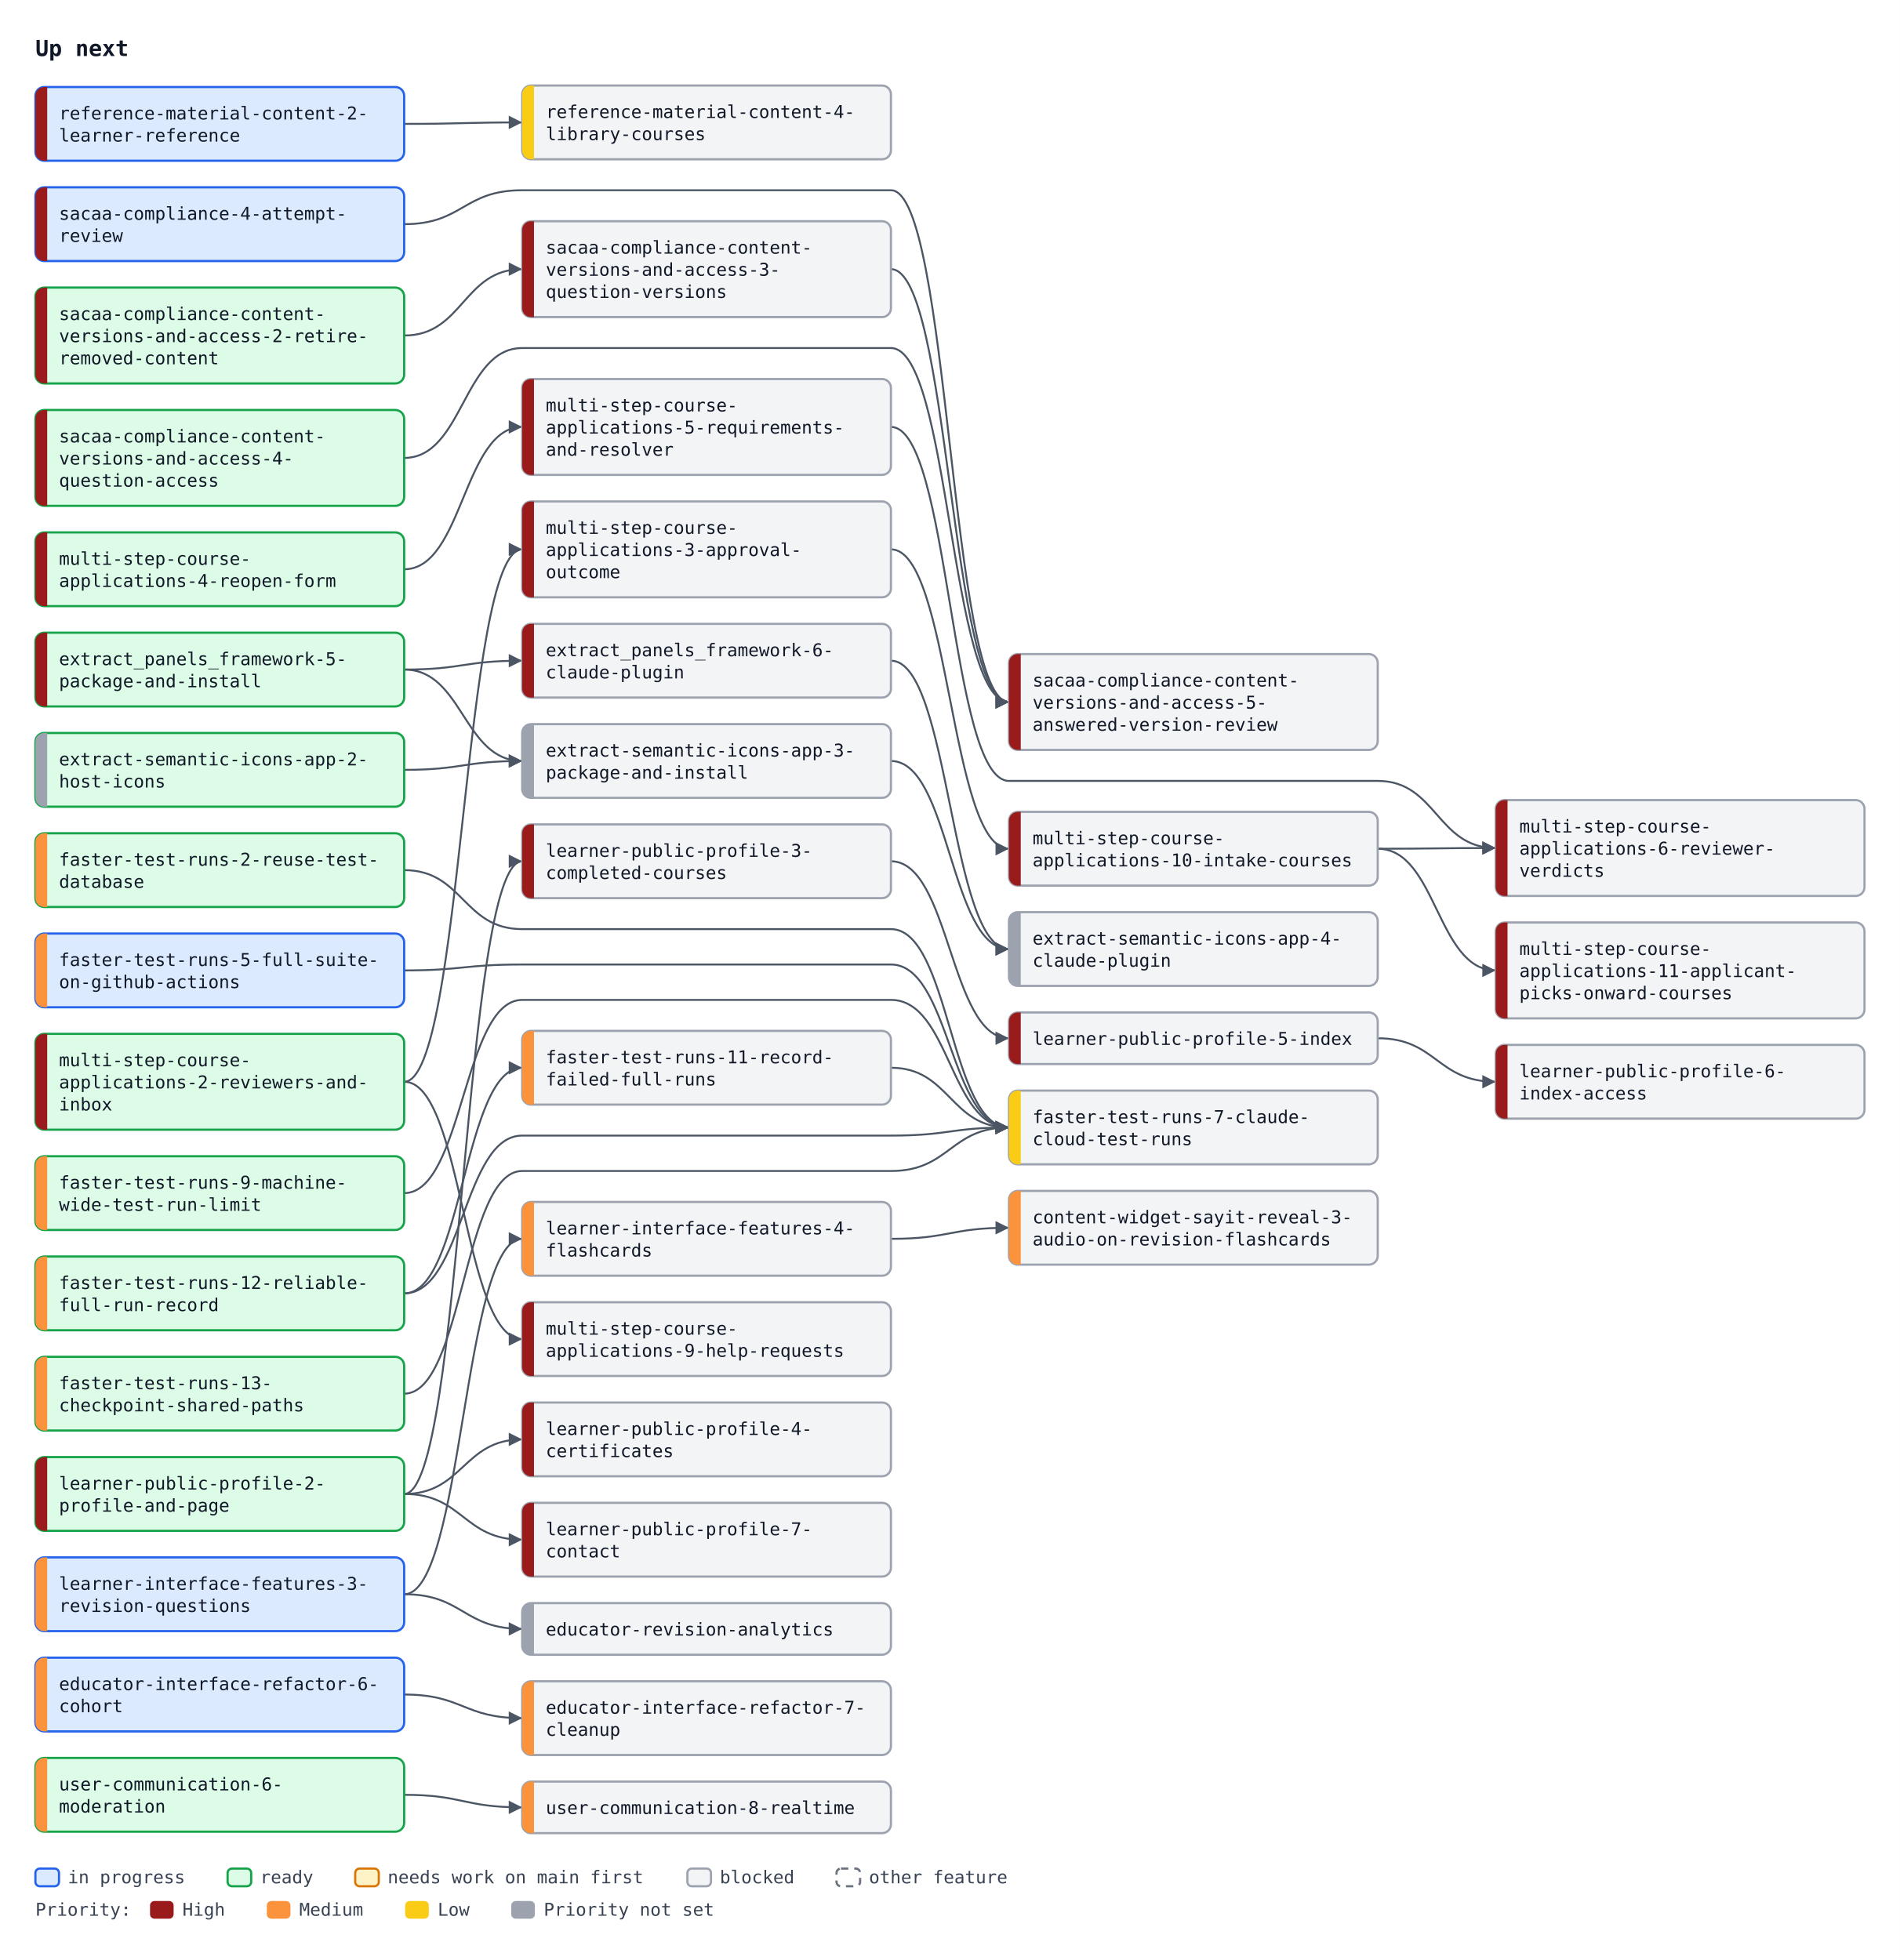
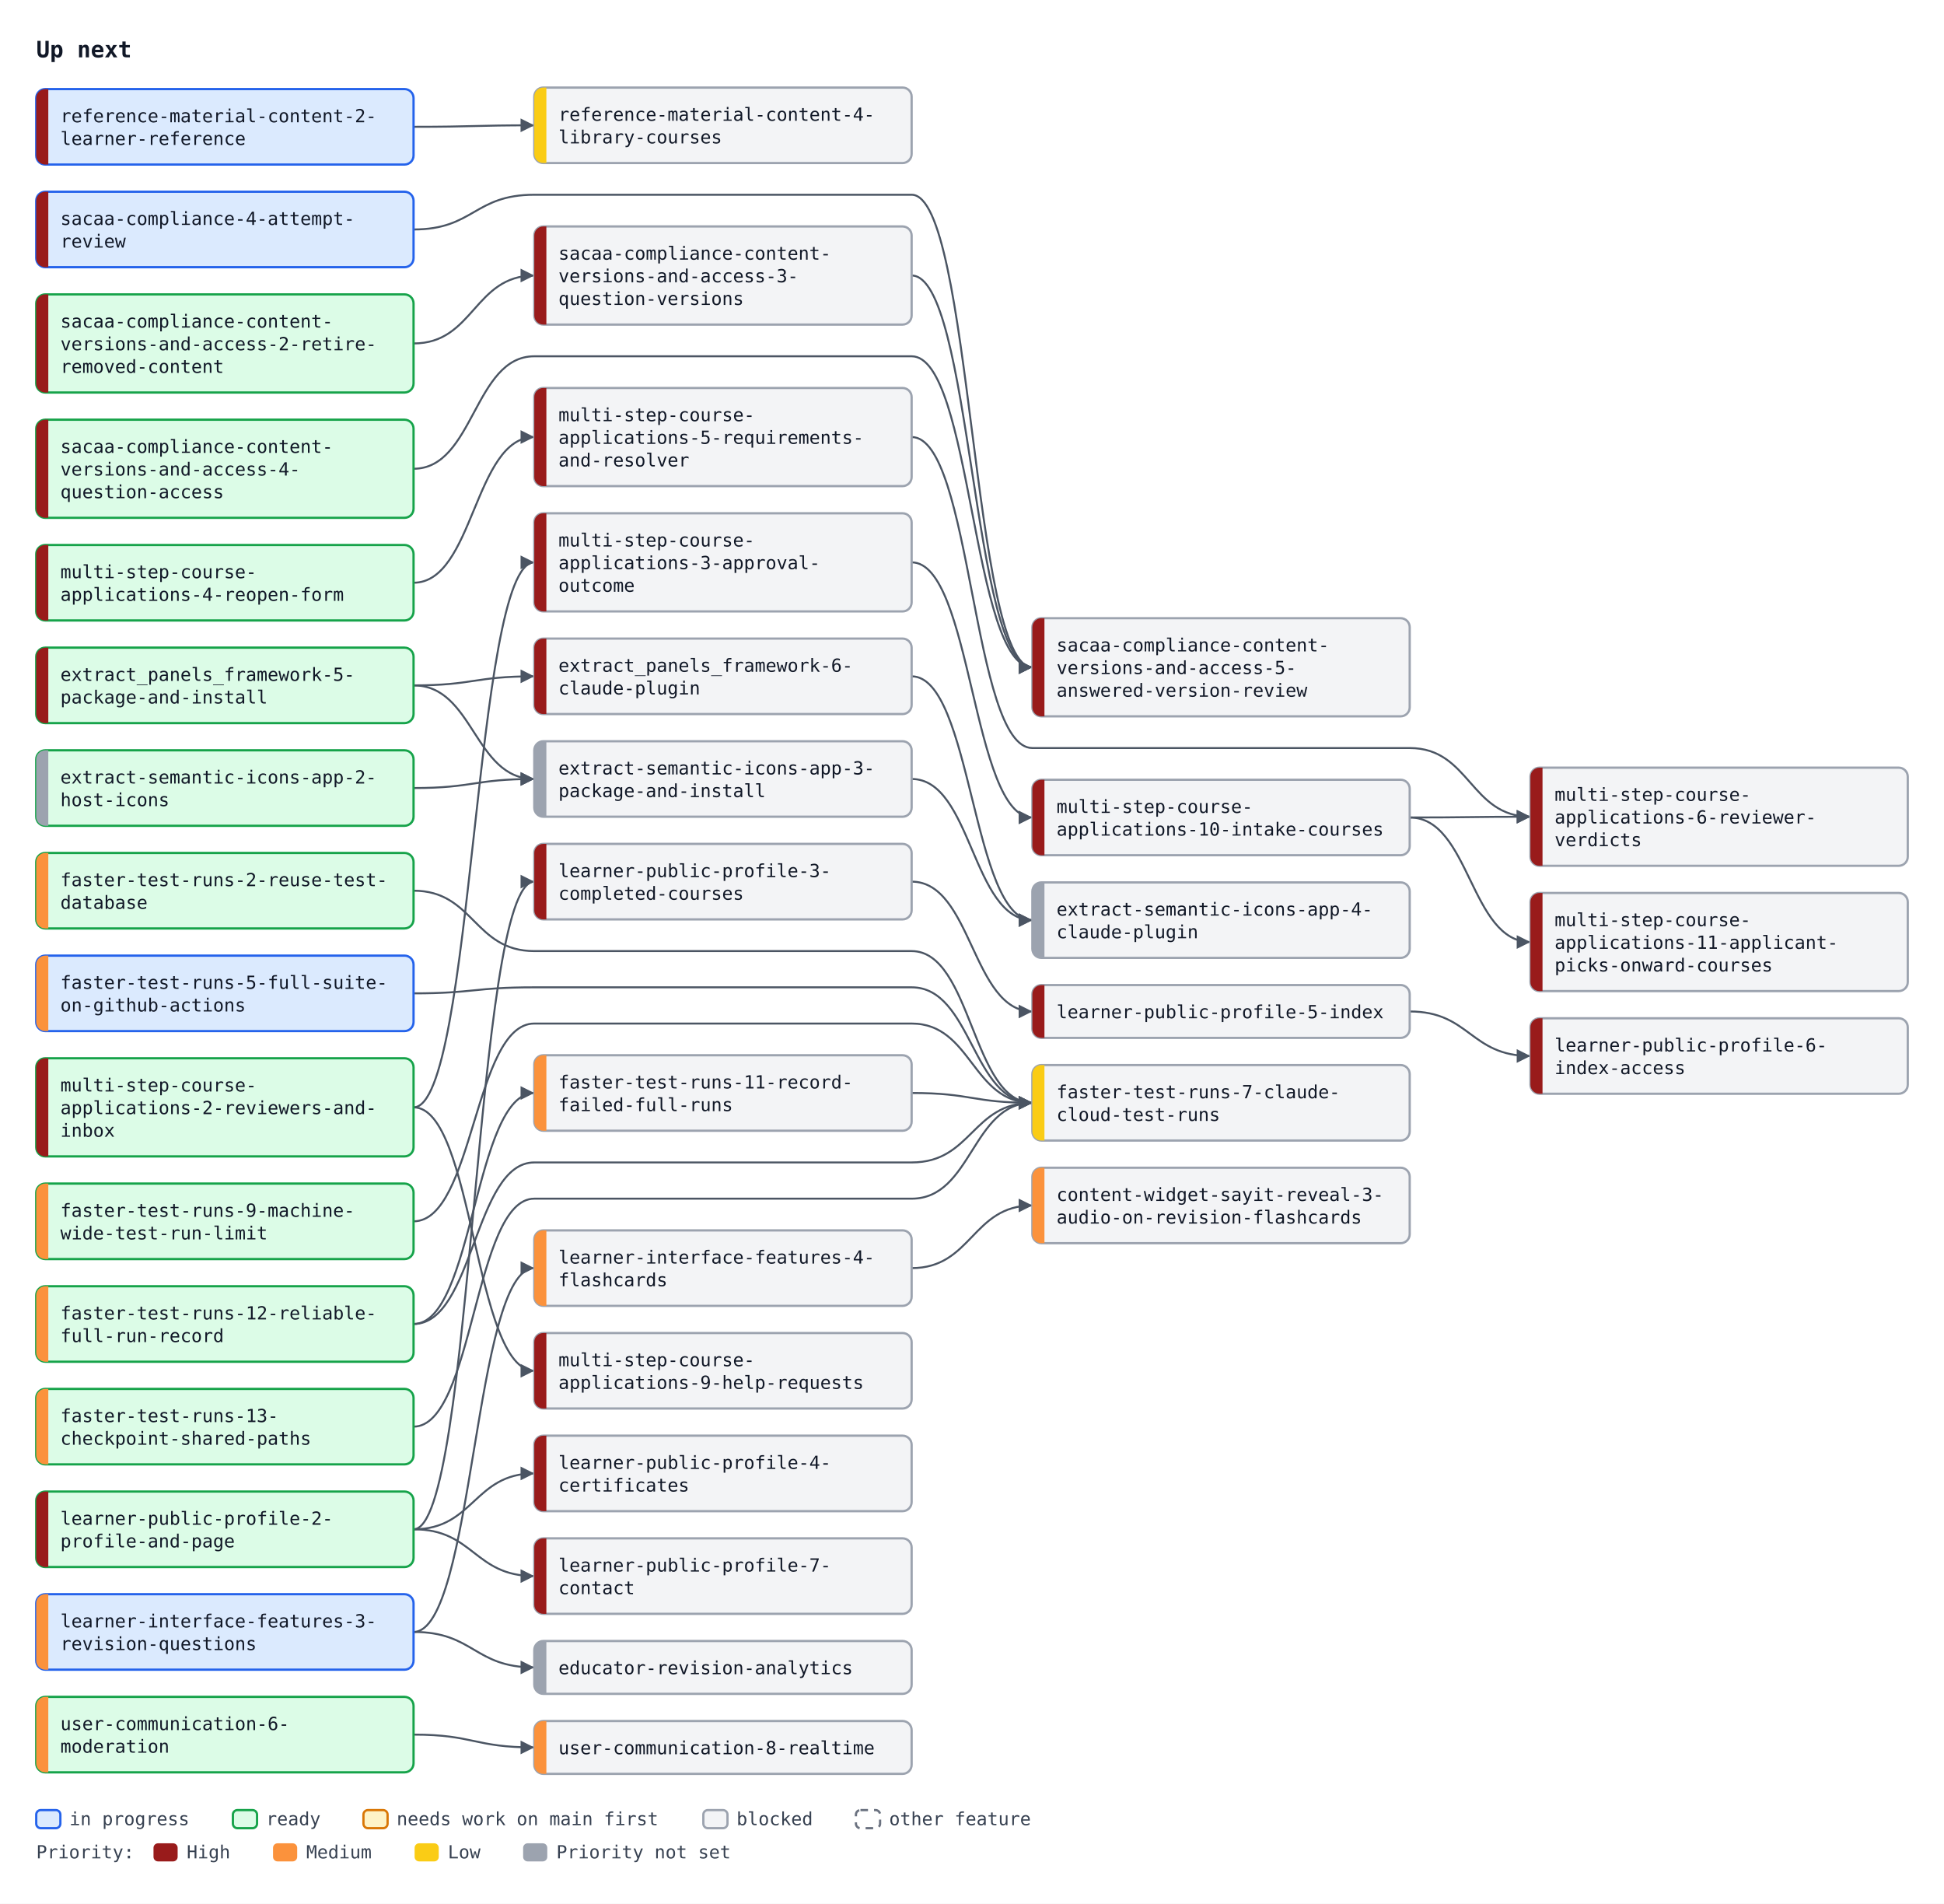
- <svg xmlns="http://www.w3.org/2000/svg" width="1288" height="1329" viewBox="0 0 1288 1329" font-family="ui-monospace, SFMono-Regular, Menlo, Consolas, monospace" font-size="12">
+ <svg xmlns="http://www.w3.org/2000/svg" width="1288" height="1261" viewBox="0 0 1288 1261" font-family="ui-monospace, SFMono-Regular, Menlo, Consolas, monospace" font-size="12">
  <defs>
    <marker id="arrow" viewBox="0 0 10 10" refX="10" refY="5" markerWidth="7" markerHeight="7" orient="auto-start-reverse">
      <path d="M0,0 L10,5 L0,10 z" fill="#4b5563" />
    </marker>
  </defs>
-   <rect width="1288" height="1329" fill="#ffffff" />
+   <rect width="1288" height="1261" fill="#ffffff" />
  <text x="24" y="38" font-size="15" font-weight="bold" fill="#111827">Up next</text>
  <path d="M274.0,84.0 C314.0,84.0 314.0,83.0 354.0,83.0" fill="none" stroke="#4b5563" stroke-width="1.3" marker-end="url(#arrow)" />
  <path d="M274.0,227.5 C314.0,227.5 314.0,182.5 354.0,182.5" fill="none" stroke="#4b5563" stroke-width="1.3" marker-end="url(#arrow)" />
-   <path d="M274.0,152.0 C314.0,152.0 314.0,129.0 354.0,129.0 L604.0,129.0 C644.0,129.0 644.0,476.0 684.0,476.0" fill="none" stroke="#4b5563" stroke-width="1.3" marker-end="url(#arrow)" />
-   <path d="M604.0,182.5 C644.0,182.5 644.0,476.0 684.0,476.0" fill="none" stroke="#4b5563" stroke-width="1.3" marker-end="url(#arrow)" />
-   <path d="M274.0,310.5 C314.0,310.5 314.0,236.0 354.0,236.0 L604.0,236.0 C644.0,236.0 644.0,476.0 684.0,476.0" fill="none" stroke="#4b5563" stroke-width="1.3" marker-end="url(#arrow)" />
+   <path d="M274.0,152.0 C314.0,152.0 314.0,129.0 354.0,129.0 L604.0,129.0 C644.0,129.0 644.0,442.0 684.0,442.0" fill="none" stroke="#4b5563" stroke-width="1.3" marker-end="url(#arrow)" />
+   <path d="M604.0,182.5 C644.0,182.5 644.0,442.0 684.0,442.0" fill="none" stroke="#4b5563" stroke-width="1.3" marker-end="url(#arrow)" />
+   <path d="M274.0,310.5 C314.0,310.5 314.0,236.0 354.0,236.0 L604.0,236.0 C644.0,236.0 644.0,442.0 684.0,442.0" fill="none" stroke="#4b5563" stroke-width="1.3" marker-end="url(#arrow)" />
  <path d="M274.0,454.0 C314.0,454.0 314.0,448.0 354.0,448.0" fill="none" stroke="#4b5563" stroke-width="1.3" marker-end="url(#arrow)" />
  <path d="M274.0,1013.0 C314.0,1013.0 314.0,584.0 354.0,584.0" fill="none" stroke="#4b5563" stroke-width="1.3" marker-end="url(#arrow)" />
  <path d="M274.0,1013.0 C314.0,1013.0 314.0,976.0 354.0,976.0" fill="none" stroke="#4b5563" stroke-width="1.3" marker-end="url(#arrow)" />
-   <path d="M604.0,584.0 C644.0,584.0 644.0,704.0 684.0,704.0" fill="none" stroke="#4b5563" stroke-width="1.3" marker-end="url(#arrow)" />
-   <path d="M934.0,704.0 C974.0,704.0 974.0,733.5 1014.0,733.5" fill="none" stroke="#4b5563" stroke-width="1.3" marker-end="url(#arrow)" />
+   <path d="M604.0,584.0 C644.0,584.0 644.0,670.0 684.0,670.0" fill="none" stroke="#4b5563" stroke-width="1.3" marker-end="url(#arrow)" />
+   <path d="M934.0,670.0 C974.0,670.0 974.0,699.5 1014.0,699.5" fill="none" stroke="#4b5563" stroke-width="1.3" marker-end="url(#arrow)" />
  <path d="M274.0,1013.0 C314.0,1013.0 314.0,1044.0 354.0,1044.0" fill="none" stroke="#4b5563" stroke-width="1.3" marker-end="url(#arrow)" />
  <path d="M274.0,733.5 C314.0,733.5 314.0,372.5 354.0,372.5" fill="none" stroke="#4b5563" stroke-width="1.3" marker-end="url(#arrow)" />
  <path d="M274.0,386.0 C314.0,386.0 314.0,289.5 354.0,289.5" fill="none" stroke="#4b5563" stroke-width="1.3" marker-end="url(#arrow)" />
-   <path d="M604.0,289.5 C644.0,289.5 644.0,529.5 684.0,529.5 L934.0,529.5 C974.0,529.5 974.0,575.0 1014.0,575.0" fill="none" stroke="#4b5563" stroke-width="1.3" marker-end="url(#arrow)" />
-   <path d="M934.0,575.5 C974.0,575.5 974.0,575.0 1014.0,575.0" fill="none" stroke="#4b5563" stroke-width="1.3" marker-end="url(#arrow)" />
+   <path d="M604.0,289.5 C644.0,289.5 644.0,495.5 684.0,495.5 L934.0,495.5 C974.0,495.5 974.0,541.0 1014.0,541.0" fill="none" stroke="#4b5563" stroke-width="1.3" marker-end="url(#arrow)" />
+   <path d="M934.0,541.5 C974.0,541.5 974.0,541.0 1014.0,541.0" fill="none" stroke="#4b5563" stroke-width="1.3" marker-end="url(#arrow)" />
  <path d="M274.0,733.5 C314.0,733.5 314.0,908.0 354.0,908.0" fill="none" stroke="#4b5563" stroke-width="1.3" marker-end="url(#arrow)" />
-   <path d="M604.0,372.5 C644.0,372.5 644.0,575.5 684.0,575.5" fill="none" stroke="#4b5563" stroke-width="1.3" marker-end="url(#arrow)" />
-   <path d="M934.0,575.5 C974.0,575.5 974.0,658.0 1014.0,658.0" fill="none" stroke="#4b5563" stroke-width="1.3" marker-end="url(#arrow)" />
-   <path d="M274.0,590.0 C314.0,590.0 314.0,630.0 354.0,630.0 L604.0,630.0 C644.0,630.0 644.0,764.5 684.0,764.5" fill="none" stroke="#4b5563" stroke-width="1.3" marker-end="url(#arrow)" />
-   <path d="M274.0,658.0 C314.0,658.0 314.0,654.0 354.0,654.0 L604.0,654.0 C644.0,654.0 644.0,764.5 684.0,764.5" fill="none" stroke="#4b5563" stroke-width="1.3" marker-end="url(#arrow)" />
-   <path d="M274.0,809.0 C314.0,809.0 314.0,678.0 354.0,678.0 L604.0,678.0 C644.0,678.0 644.0,764.5 684.0,764.5" fill="none" stroke="#4b5563" stroke-width="1.3" marker-end="url(#arrow)" />
-   <path d="M604.0,724.0 C644.0,724.0 644.0,764.5 684.0,764.5" fill="none" stroke="#4b5563" stroke-width="1.3" marker-end="url(#arrow)" />
-   <path d="M274.0,877.0 C314.0,877.0 314.0,770.0 354.0,770.0 L604.0,770.0 C644.0,770.0 644.0,764.5 684.0,764.5" fill="none" stroke="#4b5563" stroke-width="1.3" marker-end="url(#arrow)" />
-   <path d="M274.0,945.0 C314.0,945.0 314.0,794.0 354.0,794.0 L604.0,794.0 C644.0,794.0 644.0,764.5 684.0,764.5" fill="none" stroke="#4b5563" stroke-width="1.3" marker-end="url(#arrow)" />
+   <path d="M604.0,372.5 C644.0,372.5 644.0,541.5 684.0,541.5" fill="none" stroke="#4b5563" stroke-width="1.3" marker-end="url(#arrow)" />
+   <path d="M934.0,541.5 C974.0,541.5 974.0,624.0 1014.0,624.0" fill="none" stroke="#4b5563" stroke-width="1.3" marker-end="url(#arrow)" />
+   <path d="M274.0,590.0 C314.0,590.0 314.0,630.0 354.0,630.0 L604.0,630.0 C644.0,630.0 644.0,730.5 684.0,730.5" fill="none" stroke="#4b5563" stroke-width="1.3" marker-end="url(#arrow)" />
+   <path d="M274.0,658.0 C314.0,658.0 314.0,654.0 354.0,654.0 L604.0,654.0 C644.0,654.0 644.0,730.5 684.0,730.5" fill="none" stroke="#4b5563" stroke-width="1.3" marker-end="url(#arrow)" />
+   <path d="M274.0,809.0 C314.0,809.0 314.0,678.0 354.0,678.0 L604.0,678.0 C644.0,678.0 644.0,730.5 684.0,730.5" fill="none" stroke="#4b5563" stroke-width="1.3" marker-end="url(#arrow)" />
+   <path d="M604.0,724.0 C644.0,724.0 644.0,730.5 684.0,730.5" fill="none" stroke="#4b5563" stroke-width="1.3" marker-end="url(#arrow)" />
+   <path d="M274.0,877.0 C314.0,877.0 314.0,770.0 354.0,770.0 L604.0,770.0 C644.0,770.0 644.0,730.5 684.0,730.5" fill="none" stroke="#4b5563" stroke-width="1.3" marker-end="url(#arrow)" />
+   <path d="M274.0,945.0 C314.0,945.0 314.0,794.0 354.0,794.0 L604.0,794.0 C644.0,794.0 644.0,730.5 684.0,730.5" fill="none" stroke="#4b5563" stroke-width="1.3" marker-end="url(#arrow)" />
  <path d="M274.0,877.0 C314.0,877.0 314.0,724.0 354.0,724.0" fill="none" stroke="#4b5563" stroke-width="1.3" marker-end="url(#arrow)" />
-   <path d="M274.0,1149.0 C314.0,1149.0 314.0,1165.0 354.0,1165.0" fill="none" stroke="#4b5563" stroke-width="1.3" marker-end="url(#arrow)" />
  <path d="M274.0,1081.0 C314.0,1081.0 314.0,840.0 354.0,840.0" fill="none" stroke="#4b5563" stroke-width="1.3" marker-end="url(#arrow)" />
  <path d="M274.0,1081.0 C314.0,1081.0 314.0,1104.5 354.0,1104.5" fill="none" stroke="#4b5563" stroke-width="1.3" marker-end="url(#arrow)" />
-   <path d="M604.0,840.0 C644.0,840.0 644.0,832.5 684.0,832.5" fill="none" stroke="#4b5563" stroke-width="1.3" marker-end="url(#arrow)" />
-   <path d="M274.0,1217.0 C314.0,1217.0 314.0,1225.5 354.0,1225.5" fill="none" stroke="#4b5563" stroke-width="1.3" marker-end="url(#arrow)" />
+   <path d="M604.0,840.0 C644.0,840.0 644.0,798.5 684.0,798.5" fill="none" stroke="#4b5563" stroke-width="1.3" marker-end="url(#arrow)" />
+   <path d="M274.0,1149.0 C314.0,1149.0 314.0,1157.5 354.0,1157.5" fill="none" stroke="#4b5563" stroke-width="1.3" marker-end="url(#arrow)" />
  <path d="M274.0,522.0 C314.0,522.0 314.0,516.0 354.0,516.0" fill="none" stroke="#4b5563" stroke-width="1.3" marker-end="url(#arrow)" />
  <path d="M274.0,454.0 C314.0,454.0 314.0,516.0 354.0,516.0" fill="none" stroke="#4b5563" stroke-width="1.3" marker-end="url(#arrow)" />
-   <path d="M604.0,516.0 C644.0,516.0 644.0,643.5 684.0,643.5" fill="none" stroke="#4b5563" stroke-width="1.3" marker-end="url(#arrow)" />
-   <path d="M604.0,448.0 C644.0,448.0 644.0,643.5 684.0,643.5" fill="none" stroke="#4b5563" stroke-width="1.3" marker-end="url(#arrow)" />
+   <path d="M604.0,516.0 C644.0,516.0 644.0,609.5 684.0,609.5" fill="none" stroke="#4b5563" stroke-width="1.3" marker-end="url(#arrow)" />
+   <path d="M604.0,448.0 C644.0,448.0 644.0,609.5 684.0,609.5" fill="none" stroke="#4b5563" stroke-width="1.3" marker-end="url(#arrow)" />
  <rect x="24.0" y="59.0" width="250" height="50" rx="6" fill="#dbeafe" stroke="#2563eb" stroke-width="1.5" />
  <path d="M32.0,59.0 H30.0 A6,6 0 0 0 24.0,65.0 V103.0 A6,6 0 0 0 30.0,109.0 H32.0 Z" fill="#991b1b" />
  <text x="40.0" y="81.0" fill="#111827">reference-material-content-2-</text>
  <text x="40.0" y="96.0" fill="#111827">learner-reference</text>
  <rect x="354.0" y="58.0" width="250" height="50" rx="6" fill="#f3f4f6" stroke="#9ca3af" stroke-width="1.5" />
  <path d="M362.0,58.0 H360.0 A6,6 0 0 0 354.0,64.0 V102.0 A6,6 0 0 0 360.0,108.0 H362.0 Z" fill="#facc15" />
  <text x="370.0" y="80.0" fill="#111827">reference-material-content-4-</text>
  <text x="370.0" y="95.0" fill="#111827">library-courses</text>
  <rect x="24.0" y="127.0" width="250" height="50" rx="6" fill="#dbeafe" stroke="#2563eb" stroke-width="1.5" />
  <path d="M32.0,127.0 H30.0 A6,6 0 0 0 24.0,133.0 V171.0 A6,6 0 0 0 30.0,177.0 H32.0 Z" fill="#991b1b" />
  <text x="40.0" y="149.0" fill="#111827">sacaa-compliance-4-attempt-</text>
  <text x="40.0" y="164.0" fill="#111827">review</text>
  <rect x="24.0" y="195.0" width="250" height="65" rx="6" fill="#dcfce7" stroke="#16a34a" stroke-width="1.5" />
  <path d="M32.0,195.0 H30.0 A6,6 0 0 0 24.0,201.0 V254.0 A6,6 0 0 0 30.0,260.0 H32.0 Z" fill="#991b1b" />
  <text x="40.0" y="217.0" fill="#111827">sacaa-compliance-content-</text>
  <text x="40.0" y="232.0" fill="#111827">versions-and-access-2-retire-</text>
  <text x="40.0" y="247.0" fill="#111827">removed-content</text>
  <rect x="354.0" y="150.0" width="250" height="65" rx="6" fill="#f3f4f6" stroke="#9ca3af" stroke-width="1.5" />
  <path d="M362.0,150.0 H360.0 A6,6 0 0 0 354.0,156.0 V209.0 A6,6 0 0 0 360.0,215.0 H362.0 Z" fill="#991b1b" />
  <text x="370.0" y="172.0" fill="#111827">sacaa-compliance-content-</text>
  <text x="370.0" y="187.0" fill="#111827">versions-and-access-3-</text>
  <text x="370.0" y="202.0" fill="#111827">question-versions</text>
  <rect x="24.0" y="278.0" width="250" height="65" rx="6" fill="#dcfce7" stroke="#16a34a" stroke-width="1.5" />
  <path d="M32.0,278.0 H30.0 A6,6 0 0 0 24.0,284.0 V337.0 A6,6 0 0 0 30.0,343.0 H32.0 Z" fill="#991b1b" />
  <text x="40.0" y="300.0" fill="#111827">sacaa-compliance-content-</text>
  <text x="40.0" y="315.0" fill="#111827">versions-and-access-4-</text>
  <text x="40.0" y="330.0" fill="#111827">question-access</text>
-   <rect x="684.0" y="443.5" width="250" height="65" rx="6" fill="#f3f4f6" stroke="#9ca3af" stroke-width="1.5" />
-   <path d="M692.0,443.5 H690.0 A6,6 0 0 0 684.0,449.5 V502.5 A6,6 0 0 0 690.0,508.5 H692.0 Z" fill="#991b1b" />
-   <text x="700.0" y="465.5" fill="#111827">sacaa-compliance-content-</text>
-   <text x="700.0" y="480.5" fill="#111827">versions-and-access-5-</text>
-   <text x="700.0" y="495.5" fill="#111827">answered-version-review</text>
+   <rect x="684.0" y="409.5" width="250" height="65" rx="6" fill="#f3f4f6" stroke="#9ca3af" stroke-width="1.5" />
+   <path d="M692.0,409.5 H690.0 A6,6 0 0 0 684.0,415.5 V468.5 A6,6 0 0 0 690.0,474.5 H692.0 Z" fill="#991b1b" />
+   <text x="700.0" y="431.5" fill="#111827">sacaa-compliance-content-</text>
+   <text x="700.0" y="446.5" fill="#111827">versions-and-access-5-</text>
+   <text x="700.0" y="461.5" fill="#111827">answered-version-review</text>
  <rect x="24.0" y="429.0" width="250" height="50" rx="6" fill="#dcfce7" stroke="#16a34a" stroke-width="1.5" />
  <path d="M32.0,429.0 H30.0 A6,6 0 0 0 24.0,435.0 V473.0 A6,6 0 0 0 30.0,479.0 H32.0 Z" fill="#991b1b" />
  <text x="40.0" y="451.0" fill="#111827">extract_panels_framework-5-</text>
  <text x="40.0" y="466.0" fill="#111827">package-and-install</text>
  <rect x="354.0" y="423.0" width="250" height="50" rx="6" fill="#f3f4f6" stroke="#9ca3af" stroke-width="1.5" />
  <path d="M362.0,423.0 H360.0 A6,6 0 0 0 354.0,429.0 V467.0 A6,6 0 0 0 360.0,473.0 H362.0 Z" fill="#991b1b" />
  <text x="370.0" y="445.0" fill="#111827">extract_panels_framework-6-</text>
  <text x="370.0" y="460.0" fill="#111827">claude-plugin</text>
  <rect x="24.0" y="988.0" width="250" height="50" rx="6" fill="#dcfce7" stroke="#16a34a" stroke-width="1.5" />
  <path d="M32.0,988.0 H30.0 A6,6 0 0 0 24.0,994.0 V1032.0 A6,6 0 0 0 30.0,1038.0 H32.0 Z" fill="#991b1b" />
  <text x="40.0" y="1010.0" fill="#111827">learner-public-profile-2-</text>
  <text x="40.0" y="1025.0" fill="#111827">profile-and-page</text>
  <rect x="354.0" y="559.0" width="250" height="50" rx="6" fill="#f3f4f6" stroke="#9ca3af" stroke-width="1.5" />
  <path d="M362.0,559.0 H360.0 A6,6 0 0 0 354.0,565.0 V603.0 A6,6 0 0 0 360.0,609.0 H362.0 Z" fill="#991b1b" />
  <text x="370.0" y="581.0" fill="#111827">learner-public-profile-3-</text>
  <text x="370.0" y="596.0" fill="#111827">completed-courses</text>
  <rect x="354.0" y="951.0" width="250" height="50" rx="6" fill="#f3f4f6" stroke="#9ca3af" stroke-width="1.5" />
  <path d="M362.0,951.0 H360.0 A6,6 0 0 0 354.0,957.0 V995.0 A6,6 0 0 0 360.0,1001.0 H362.0 Z" fill="#991b1b" />
  <text x="370.0" y="973.0" fill="#111827">learner-public-profile-4-</text>
  <text x="370.0" y="988.0" fill="#111827">certificates</text>
-   <rect x="684.0" y="686.5" width="250" height="35" rx="6" fill="#f3f4f6" stroke="#9ca3af" stroke-width="1.5" />
-   <path d="M692.0,686.5 H690.0 A6,6 0 0 0 684.0,692.5 V715.5 A6,6 0 0 0 690.0,721.5 H692.0 Z" fill="#991b1b" />
-   <text x="700.0" y="708.5" fill="#111827">learner-public-profile-5-index</text>
-   <rect x="1014.0" y="708.5" width="250" height="50" rx="6" fill="#f3f4f6" stroke="#9ca3af" stroke-width="1.5" />
-   <path d="M1022.0,708.5 H1020.0 A6,6 0 0 0 1014.0,714.5 V752.5 A6,6 0 0 0 1020.0,758.5 H1022.0 Z" fill="#991b1b" />
-   <text x="1030.0" y="730.5" fill="#111827">learner-public-profile-6-</text>
-   <text x="1030.0" y="745.5" fill="#111827">index-access</text>
+   <rect x="684.0" y="652.5" width="250" height="35" rx="6" fill="#f3f4f6" stroke="#9ca3af" stroke-width="1.5" />
+   <path d="M692.0,652.5 H690.0 A6,6 0 0 0 684.0,658.5 V681.5 A6,6 0 0 0 690.0,687.5 H692.0 Z" fill="#991b1b" />
+   <text x="700.0" y="674.5" fill="#111827">learner-public-profile-5-index</text>
+   <rect x="1014.0" y="674.5" width="250" height="50" rx="6" fill="#f3f4f6" stroke="#9ca3af" stroke-width="1.5" />
+   <path d="M1022.0,674.5 H1020.0 A6,6 0 0 0 1014.0,680.5 V718.5 A6,6 0 0 0 1020.0,724.5 H1022.0 Z" fill="#991b1b" />
+   <text x="1030.0" y="696.5" fill="#111827">learner-public-profile-6-</text>
+   <text x="1030.0" y="711.5" fill="#111827">index-access</text>
  <rect x="354.0" y="1019.0" width="250" height="50" rx="6" fill="#f3f4f6" stroke="#9ca3af" stroke-width="1.5" />
  <path d="M362.0,1019.0 H360.0 A6,6 0 0 0 354.0,1025.0 V1063.0 A6,6 0 0 0 360.0,1069.0 H362.0 Z" fill="#991b1b" />
  <text x="370.0" y="1041.0" fill="#111827">learner-public-profile-7-</text>
  <text x="370.0" y="1056.0" fill="#111827">contact</text>
  <rect x="24.0" y="701.0" width="250" height="65" rx="6" fill="#dcfce7" stroke="#16a34a" stroke-width="1.5" />
  <path d="M32.0,701.0 H30.0 A6,6 0 0 0 24.0,707.0 V760.0 A6,6 0 0 0 30.0,766.0 H32.0 Z" fill="#991b1b" />
  <text x="40.0" y="723.0" fill="#111827">multi-step-course-</text>
  <text x="40.0" y="738.0" fill="#111827">applications-2-reviewers-and-</text>
  <text x="40.0" y="753.0" fill="#111827">inbox</text>
  <rect x="354.0" y="340.0" width="250" height="65" rx="6" fill="#f3f4f6" stroke="#9ca3af" stroke-width="1.5" />
  <path d="M362.0,340.0 H360.0 A6,6 0 0 0 354.0,346.0 V399.0 A6,6 0 0 0 360.0,405.0 H362.0 Z" fill="#991b1b" />
  <text x="370.0" y="362.0" fill="#111827">multi-step-course-</text>
  <text x="370.0" y="377.0" fill="#111827">applications-3-approval-</text>
  <text x="370.0" y="392.0" fill="#111827">outcome</text>
  <rect x="24.0" y="361.0" width="250" height="50" rx="6" fill="#dcfce7" stroke="#16a34a" stroke-width="1.5" />
  <path d="M32.0,361.0 H30.0 A6,6 0 0 0 24.0,367.0 V405.0 A6,6 0 0 0 30.0,411.0 H32.0 Z" fill="#991b1b" />
  <text x="40.0" y="383.0" fill="#111827">multi-step-course-</text>
  <text x="40.0" y="398.0" fill="#111827">applications-4-reopen-form</text>
  <rect x="354.0" y="257.0" width="250" height="65" rx="6" fill="#f3f4f6" stroke="#9ca3af" stroke-width="1.5" />
  <path d="M362.0,257.0 H360.0 A6,6 0 0 0 354.0,263.0 V316.0 A6,6 0 0 0 360.0,322.0 H362.0 Z" fill="#991b1b" />
  <text x="370.0" y="279.0" fill="#111827">multi-step-course-</text>
  <text x="370.0" y="294.0" fill="#111827">applications-5-requirements-</text>
  <text x="370.0" y="309.0" fill="#111827">and-resolver</text>
-   <rect x="1014.0" y="542.5" width="250" height="65" rx="6" fill="#f3f4f6" stroke="#9ca3af" stroke-width="1.5" />
-   <path d="M1022.0,542.5 H1020.0 A6,6 0 0 0 1014.0,548.5 V601.5 A6,6 0 0 0 1020.0,607.5 H1022.0 Z" fill="#991b1b" />
-   <text x="1030.0" y="564.5" fill="#111827">multi-step-course-</text>
-   <text x="1030.0" y="579.5" fill="#111827">applications-6-reviewer-</text>
-   <text x="1030.0" y="594.5" fill="#111827">verdicts</text>
+   <rect x="1014.0" y="508.5" width="250" height="65" rx="6" fill="#f3f4f6" stroke="#9ca3af" stroke-width="1.5" />
+   <path d="M1022.0,508.5 H1020.0 A6,6 0 0 0 1014.0,514.5 V567.5 A6,6 0 0 0 1020.0,573.5 H1022.0 Z" fill="#991b1b" />
+   <text x="1030.0" y="530.5" fill="#111827">multi-step-course-</text>
+   <text x="1030.0" y="545.5" fill="#111827">applications-6-reviewer-</text>
+   <text x="1030.0" y="560.5" fill="#111827">verdicts</text>
  <rect x="354.0" y="883.0" width="250" height="50" rx="6" fill="#f3f4f6" stroke="#9ca3af" stroke-width="1.5" />
  <path d="M362.0,883.0 H360.0 A6,6 0 0 0 354.0,889.0 V927.0 A6,6 0 0 0 360.0,933.0 H362.0 Z" fill="#991b1b" />
  <text x="370.0" y="905.0" fill="#111827">multi-step-course-</text>
  <text x="370.0" y="920.0" fill="#111827">applications-9-help-requests</text>
-   <rect x="684.0" y="550.5" width="250" height="50" rx="6" fill="#f3f4f6" stroke="#9ca3af" stroke-width="1.5" />
-   <path d="M692.0,550.5 H690.0 A6,6 0 0 0 684.0,556.5 V594.5 A6,6 0 0 0 690.0,600.5 H692.0 Z" fill="#991b1b" />
-   <text x="700.0" y="572.5" fill="#111827">multi-step-course-</text>
-   <text x="700.0" y="587.5" fill="#111827">applications-10-intake-courses</text>
-   <rect x="1014.0" y="625.5" width="250" height="65" rx="6" fill="#f3f4f6" stroke="#9ca3af" stroke-width="1.5" />
-   <path d="M1022.0,625.5 H1020.0 A6,6 0 0 0 1014.0,631.5 V684.5 A6,6 0 0 0 1020.0,690.5 H1022.0 Z" fill="#991b1b" />
-   <text x="1030.0" y="647.5" fill="#111827">multi-step-course-</text>
-   <text x="1030.0" y="662.5" fill="#111827">applications-11-applicant-</text>
-   <text x="1030.0" y="677.5" fill="#111827">picks-onward-courses</text>
+   <rect x="684.0" y="516.5" width="250" height="50" rx="6" fill="#f3f4f6" stroke="#9ca3af" stroke-width="1.5" />
+   <path d="M692.0,516.5 H690.0 A6,6 0 0 0 684.0,522.5 V560.5 A6,6 0 0 0 690.0,566.5 H692.0 Z" fill="#991b1b" />
+   <text x="700.0" y="538.5" fill="#111827">multi-step-course-</text>
+   <text x="700.0" y="553.5" fill="#111827">applications-10-intake-courses</text>
+   <rect x="1014.0" y="591.5" width="250" height="65" rx="6" fill="#f3f4f6" stroke="#9ca3af" stroke-width="1.5" />
+   <path d="M1022.0,591.5 H1020.0 A6,6 0 0 0 1014.0,597.5 V650.5 A6,6 0 0 0 1020.0,656.5 H1022.0 Z" fill="#991b1b" />
+   <text x="1030.0" y="613.5" fill="#111827">multi-step-course-</text>
+   <text x="1030.0" y="628.5" fill="#111827">applications-11-applicant-</text>
+   <text x="1030.0" y="643.5" fill="#111827">picks-onward-courses</text>
  <rect x="24.0" y="565.0" width="250" height="50" rx="6" fill="#dcfce7" stroke="#16a34a" stroke-width="1.5" />
  <path d="M32.0,565.0 H30.0 A6,6 0 0 0 24.0,571.0 V609.0 A6,6 0 0 0 30.0,615.0 H32.0 Z" fill="#fb923c" />
  <text x="40.0" y="587.0" fill="#111827">faster-test-runs-2-reuse-test-</text>
  <text x="40.0" y="602.0" fill="#111827">database</text>
  <rect x="24.0" y="633.0" width="250" height="50" rx="6" fill="#dbeafe" stroke="#2563eb" stroke-width="1.5" />
  <path d="M32.0,633.0 H30.0 A6,6 0 0 0 24.0,639.0 V677.0 A6,6 0 0 0 30.0,683.0 H32.0 Z" fill="#fb923c" />
  <text x="40.0" y="655.0" fill="#111827">faster-test-runs-5-full-suite-</text>
  <text x="40.0" y="670.0" fill="#111827">on-github-actions</text>
-   <rect x="684.0" y="739.5" width="250" height="50" rx="6" fill="#f3f4f6" stroke="#9ca3af" stroke-width="1.5" />
-   <path d="M692.0,739.5 H690.0 A6,6 0 0 0 684.0,745.5 V783.5 A6,6 0 0 0 690.0,789.5 H692.0 Z" fill="#facc15" />
-   <text x="700.0" y="761.5" fill="#111827">faster-test-runs-7-claude-</text>
-   <text x="700.0" y="776.5" fill="#111827">cloud-test-runs</text>
+   <rect x="684.0" y="705.5" width="250" height="50" rx="6" fill="#f3f4f6" stroke="#9ca3af" stroke-width="1.5" />
+   <path d="M692.0,705.5 H690.0 A6,6 0 0 0 684.0,711.5 V749.5 A6,6 0 0 0 690.0,755.5 H692.0 Z" fill="#facc15" />
+   <text x="700.0" y="727.5" fill="#111827">faster-test-runs-7-claude-</text>
+   <text x="700.0" y="742.5" fill="#111827">cloud-test-runs</text>
  <rect x="24.0" y="784.0" width="250" height="50" rx="6" fill="#dcfce7" stroke="#16a34a" stroke-width="1.5" />
  <path d="M32.0,784.0 H30.0 A6,6 0 0 0 24.0,790.0 V828.0 A6,6 0 0 0 30.0,834.0 H32.0 Z" fill="#fb923c" />
  <text x="40.0" y="806.0" fill="#111827">faster-test-runs-9-machine-</text>
  <text x="40.0" y="821.0" fill="#111827">wide-test-run-limit</text>
  <rect x="354.0" y="699.0" width="250" height="50" rx="6" fill="#f3f4f6" stroke="#9ca3af" stroke-width="1.5" />
  <path d="M362.0,699.0 H360.0 A6,6 0 0 0 354.0,705.0 V743.0 A6,6 0 0 0 360.0,749.0 H362.0 Z" fill="#fb923c" />
  <text x="370.0" y="721.0" fill="#111827">faster-test-runs-11-record-</text>
  <text x="370.0" y="736.0" fill="#111827">failed-full-runs</text>
  <rect x="24.0" y="852.0" width="250" height="50" rx="6" fill="#dcfce7" stroke="#16a34a" stroke-width="1.5" />
  <path d="M32.0,852.0 H30.0 A6,6 0 0 0 24.0,858.0 V896.0 A6,6 0 0 0 30.0,902.0 H32.0 Z" fill="#fb923c" />
  <text x="40.0" y="874.0" fill="#111827">faster-test-runs-12-reliable-</text>
  <text x="40.0" y="889.0" fill="#111827">full-run-record</text>
  <rect x="24.0" y="920.0" width="250" height="50" rx="6" fill="#dcfce7" stroke="#16a34a" stroke-width="1.5" />
  <path d="M32.0,920.0 H30.0 A6,6 0 0 0 24.0,926.0 V964.0 A6,6 0 0 0 30.0,970.0 H32.0 Z" fill="#fb923c" />
  <text x="40.0" y="942.0" fill="#111827">faster-test-runs-13-</text>
  <text x="40.0" y="957.0" fill="#111827">checkpoint-shared-paths</text>
-   <rect x="24.0" y="1124.0" width="250" height="50" rx="6" fill="#dbeafe" stroke="#2563eb" stroke-width="1.5" />
-   <path d="M32.0,1124.0 H30.0 A6,6 0 0 0 24.0,1130.0 V1168.0 A6,6 0 0 0 30.0,1174.0 H32.0 Z" fill="#fb923c" />
-   <text x="40.0" y="1146.0" fill="#111827">educator-interface-refactor-6-</text>
-   <text x="40.0" y="1161.0" fill="#111827">cohort</text>
-   <rect x="354.0" y="1140.0" width="250" height="50" rx="6" fill="#f3f4f6" stroke="#9ca3af" stroke-width="1.5" />
-   <path d="M362.0,1140.0 H360.0 A6,6 0 0 0 354.0,1146.0 V1184.0 A6,6 0 0 0 360.0,1190.0 H362.0 Z" fill="#fb923c" />
-   <text x="370.0" y="1162.0" fill="#111827">educator-interface-refactor-7-</text>
-   <text x="370.0" y="1177.0" fill="#111827">cleanup</text>
  <rect x="24.0" y="1056.0" width="250" height="50" rx="6" fill="#dbeafe" stroke="#2563eb" stroke-width="1.5" />
  <path d="M32.0,1056.0 H30.0 A6,6 0 0 0 24.0,1062.0 V1100.0 A6,6 0 0 0 30.0,1106.0 H32.0 Z" fill="#fb923c" />
  <text x="40.0" y="1078.0" fill="#111827">learner-interface-features-3-</text>
  <text x="40.0" y="1093.0" fill="#111827">revision-questions</text>
  <rect x="354.0" y="815.0" width="250" height="50" rx="6" fill="#f3f4f6" stroke="#9ca3af" stroke-width="1.5" />
  <path d="M362.0,815.0 H360.0 A6,6 0 0 0 354.0,821.0 V859.0 A6,6 0 0 0 360.0,865.0 H362.0 Z" fill="#fb923c" />
  <text x="370.0" y="837.0" fill="#111827">learner-interface-features-4-</text>
  <text x="370.0" y="852.0" fill="#111827">flashcards</text>
  <rect x="354.0" y="1087.0" width="250" height="35" rx="6" fill="#f3f4f6" stroke="#9ca3af" stroke-width="1.5" />
  <path d="M362.0,1087.0 H360.0 A6,6 0 0 0 354.0,1093.0 V1116.0 A6,6 0 0 0 360.0,1122.0 H362.0 Z" fill="#9ca3af" />
  <text x="370.0" y="1109.0" fill="#111827">educator-revision-analytics</text>
-   <rect x="684.0" y="807.5" width="250" height="50" rx="6" fill="#f3f4f6" stroke="#9ca3af" stroke-width="1.5" />
-   <path d="M692.0,807.5 H690.0 A6,6 0 0 0 684.0,813.5 V851.5 A6,6 0 0 0 690.0,857.5 H692.0 Z" fill="#fb923c" />
-   <text x="700.0" y="829.5" fill="#111827">content-widget-sayit-reveal-3-</text>
-   <text x="700.0" y="844.5" fill="#111827">audio-on-revision-flashcards</text>
-   <rect x="24.0" y="1192.0" width="250" height="50" rx="6" fill="#dcfce7" stroke="#16a34a" stroke-width="1.5" />
-   <path d="M32.0,1192.0 H30.0 A6,6 0 0 0 24.0,1198.0 V1236.0 A6,6 0 0 0 30.0,1242.0 H32.0 Z" fill="#fb923c" />
-   <text x="40.0" y="1214.0" fill="#111827">user-communication-6-</text>
-   <text x="40.0" y="1229.0" fill="#111827">moderation</text>
-   <rect x="354.0" y="1208.0" width="250" height="35" rx="6" fill="#f3f4f6" stroke="#9ca3af" stroke-width="1.5" />
-   <path d="M362.0,1208.0 H360.0 A6,6 0 0 0 354.0,1214.0 V1237.0 A6,6 0 0 0 360.0,1243.0 H362.0 Z" fill="#fb923c" />
-   <text x="370.0" y="1230.0" fill="#111827">user-communication-8-realtime</text>
+   <rect x="684.0" y="773.5" width="250" height="50" rx="6" fill="#f3f4f6" stroke="#9ca3af" stroke-width="1.5" />
+   <path d="M692.0,773.5 H690.0 A6,6 0 0 0 684.0,779.5 V817.5 A6,6 0 0 0 690.0,823.5 H692.0 Z" fill="#fb923c" />
+   <text x="700.0" y="795.5" fill="#111827">content-widget-sayit-reveal-3-</text>
+   <text x="700.0" y="810.5" fill="#111827">audio-on-revision-flashcards</text>
+   <rect x="24.0" y="1124.0" width="250" height="50" rx="6" fill="#dcfce7" stroke="#16a34a" stroke-width="1.5" />
+   <path d="M32.0,1124.0 H30.0 A6,6 0 0 0 24.0,1130.0 V1168.0 A6,6 0 0 0 30.0,1174.0 H32.0 Z" fill="#fb923c" />
+   <text x="40.0" y="1146.0" fill="#111827">user-communication-6-</text>
+   <text x="40.0" y="1161.0" fill="#111827">moderation</text>
+   <rect x="354.0" y="1140.0" width="250" height="35" rx="6" fill="#f3f4f6" stroke="#9ca3af" stroke-width="1.5" />
+   <path d="M362.0,1140.0 H360.0 A6,6 0 0 0 354.0,1146.0 V1169.0 A6,6 0 0 0 360.0,1175.0 H362.0 Z" fill="#fb923c" />
+   <text x="370.0" y="1162.0" fill="#111827">user-communication-8-realtime</text>
  <rect x="24.0" y="497.0" width="250" height="50" rx="6" fill="#dcfce7" stroke="#16a34a" stroke-width="1.5" />
  <path d="M32.0,497.0 H30.0 A6,6 0 0 0 24.0,503.0 V541.0 A6,6 0 0 0 30.0,547.0 H32.0 Z" fill="#9ca3af" />
  <text x="40.0" y="519.0" fill="#111827">extract-semantic-icons-app-2-</text>
  <text x="40.0" y="534.0" fill="#111827">host-icons</text>
  <rect x="354.0" y="491.0" width="250" height="50" rx="6" fill="#f3f4f6" stroke="#9ca3af" stroke-width="1.5" />
  <path d="M362.0,491.0 H360.0 A6,6 0 0 0 354.0,497.0 V535.0 A6,6 0 0 0 360.0,541.0 H362.0 Z" fill="#9ca3af" />
  <text x="370.0" y="513.0" fill="#111827">extract-semantic-icons-app-3-</text>
  <text x="370.0" y="528.0" fill="#111827">package-and-install</text>
-   <rect x="684.0" y="618.5" width="250" height="50" rx="6" fill="#f3f4f6" stroke="#9ca3af" stroke-width="1.5" />
-   <path d="M692.0,618.5 H690.0 A6,6 0 0 0 684.0,624.5 V662.5 A6,6 0 0 0 690.0,668.5 H692.0 Z" fill="#9ca3af" />
-   <text x="700.0" y="640.5" fill="#111827">extract-semantic-icons-app-4-</text>
-   <text x="700.0" y="655.5" fill="#111827">claude-plugin</text>
-   <rect x="24.0" y="1267" width="16" height="12" rx="3" fill="#dbeafe" stroke="#2563eb" stroke-width="1.5" />
-   <text x="46.0" y="1277" fill="#374151">in progress</text>
-   <rect x="154.3" y="1267" width="16" height="12" rx="3" fill="#dcfce7" stroke="#16a34a" stroke-width="1.5" />
-   <text x="176.3" y="1277" fill="#374151">ready</text>
-   <rect x="240.8" y="1267" width="16" height="12" rx="3" fill="#fef3c7" stroke="#d97706" stroke-width="1.5" />
-   <text x="262.8" y="1277" fill="#374151">needs work on main first</text>
-   <rect x="466.0" y="1267" width="16" height="12" rx="3" fill="#f3f4f6" stroke="#9ca3af" stroke-width="1.5" />
-   <text x="488.0" y="1277" fill="#374151">blocked</text>
-   <rect x="567.1" y="1267" width="16" height="12" rx="3" fill="#ffffff" stroke="#6b7280" stroke-width="1.5" stroke-dasharray="5 4" />
-   <text x="589.1" y="1277" fill="#374151">other feature</text>
-   <text x="24" y="1299" fill="#374151">Priority:</text>
-   <rect x="101.7" y="1289" width="16" height="12" rx="3" fill="#991b1b" />
-   <text x="123.7" y="1299" fill="#374151">High</text>
-   <rect x="180.9" y="1289" width="16" height="12" rx="3" fill="#fb923c" />
-   <text x="202.9" y="1299" fill="#374151">Medium</text>
-   <rect x="274.7" y="1289" width="16" height="12" rx="3" fill="#facc15" />
-   <text x="296.7" y="1299" fill="#374151">Low</text>
-   <rect x="346.6" y="1289" width="16" height="12" rx="3" fill="#9ca3af" />
-   <text x="368.6" y="1299" fill="#374151">Priority not set</text>
+   <rect x="684.0" y="584.5" width="250" height="50" rx="6" fill="#f3f4f6" stroke="#9ca3af" stroke-width="1.5" />
+   <path d="M692.0,584.5 H690.0 A6,6 0 0 0 684.0,590.5 V628.5 A6,6 0 0 0 690.0,634.5 H692.0 Z" fill="#9ca3af" />
+   <text x="700.0" y="606.5" fill="#111827">extract-semantic-icons-app-4-</text>
+   <text x="700.0" y="621.5" fill="#111827">claude-plugin</text>
+   <rect x="24.0" y="1199" width="16" height="12" rx="3" fill="#dbeafe" stroke="#2563eb" stroke-width="1.5" />
+   <text x="46.0" y="1209" fill="#374151">in progress</text>
+   <rect x="154.3" y="1199" width="16" height="12" rx="3" fill="#dcfce7" stroke="#16a34a" stroke-width="1.5" />
+   <text x="176.3" y="1209" fill="#374151">ready</text>
+   <rect x="240.8" y="1199" width="16" height="12" rx="3" fill="#fef3c7" stroke="#d97706" stroke-width="1.5" />
+   <text x="262.8" y="1209" fill="#374151">needs work on main first</text>
+   <rect x="466.0" y="1199" width="16" height="12" rx="3" fill="#f3f4f6" stroke="#9ca3af" stroke-width="1.5" />
+   <text x="488.0" y="1209" fill="#374151">blocked</text>
+   <rect x="567.1" y="1199" width="16" height="12" rx="3" fill="#ffffff" stroke="#6b7280" stroke-width="1.5" stroke-dasharray="5 4" />
+   <text x="589.1" y="1209" fill="#374151">other feature</text>
+   <text x="24" y="1231" fill="#374151">Priority:</text>
+   <rect x="101.7" y="1221" width="16" height="12" rx="3" fill="#991b1b" />
+   <text x="123.7" y="1231" fill="#374151">High</text>
+   <rect x="180.9" y="1221" width="16" height="12" rx="3" fill="#fb923c" />
+   <text x="202.9" y="1231" fill="#374151">Medium</text>
+   <rect x="274.7" y="1221" width="16" height="12" rx="3" fill="#facc15" />
+   <text x="296.7" y="1231" fill="#374151">Low</text>
+   <rect x="346.6" y="1221" width="16" height="12" rx="3" fill="#9ca3af" />
+   <text x="368.6" y="1231" fill="#374151">Priority not set</text>
</svg>
